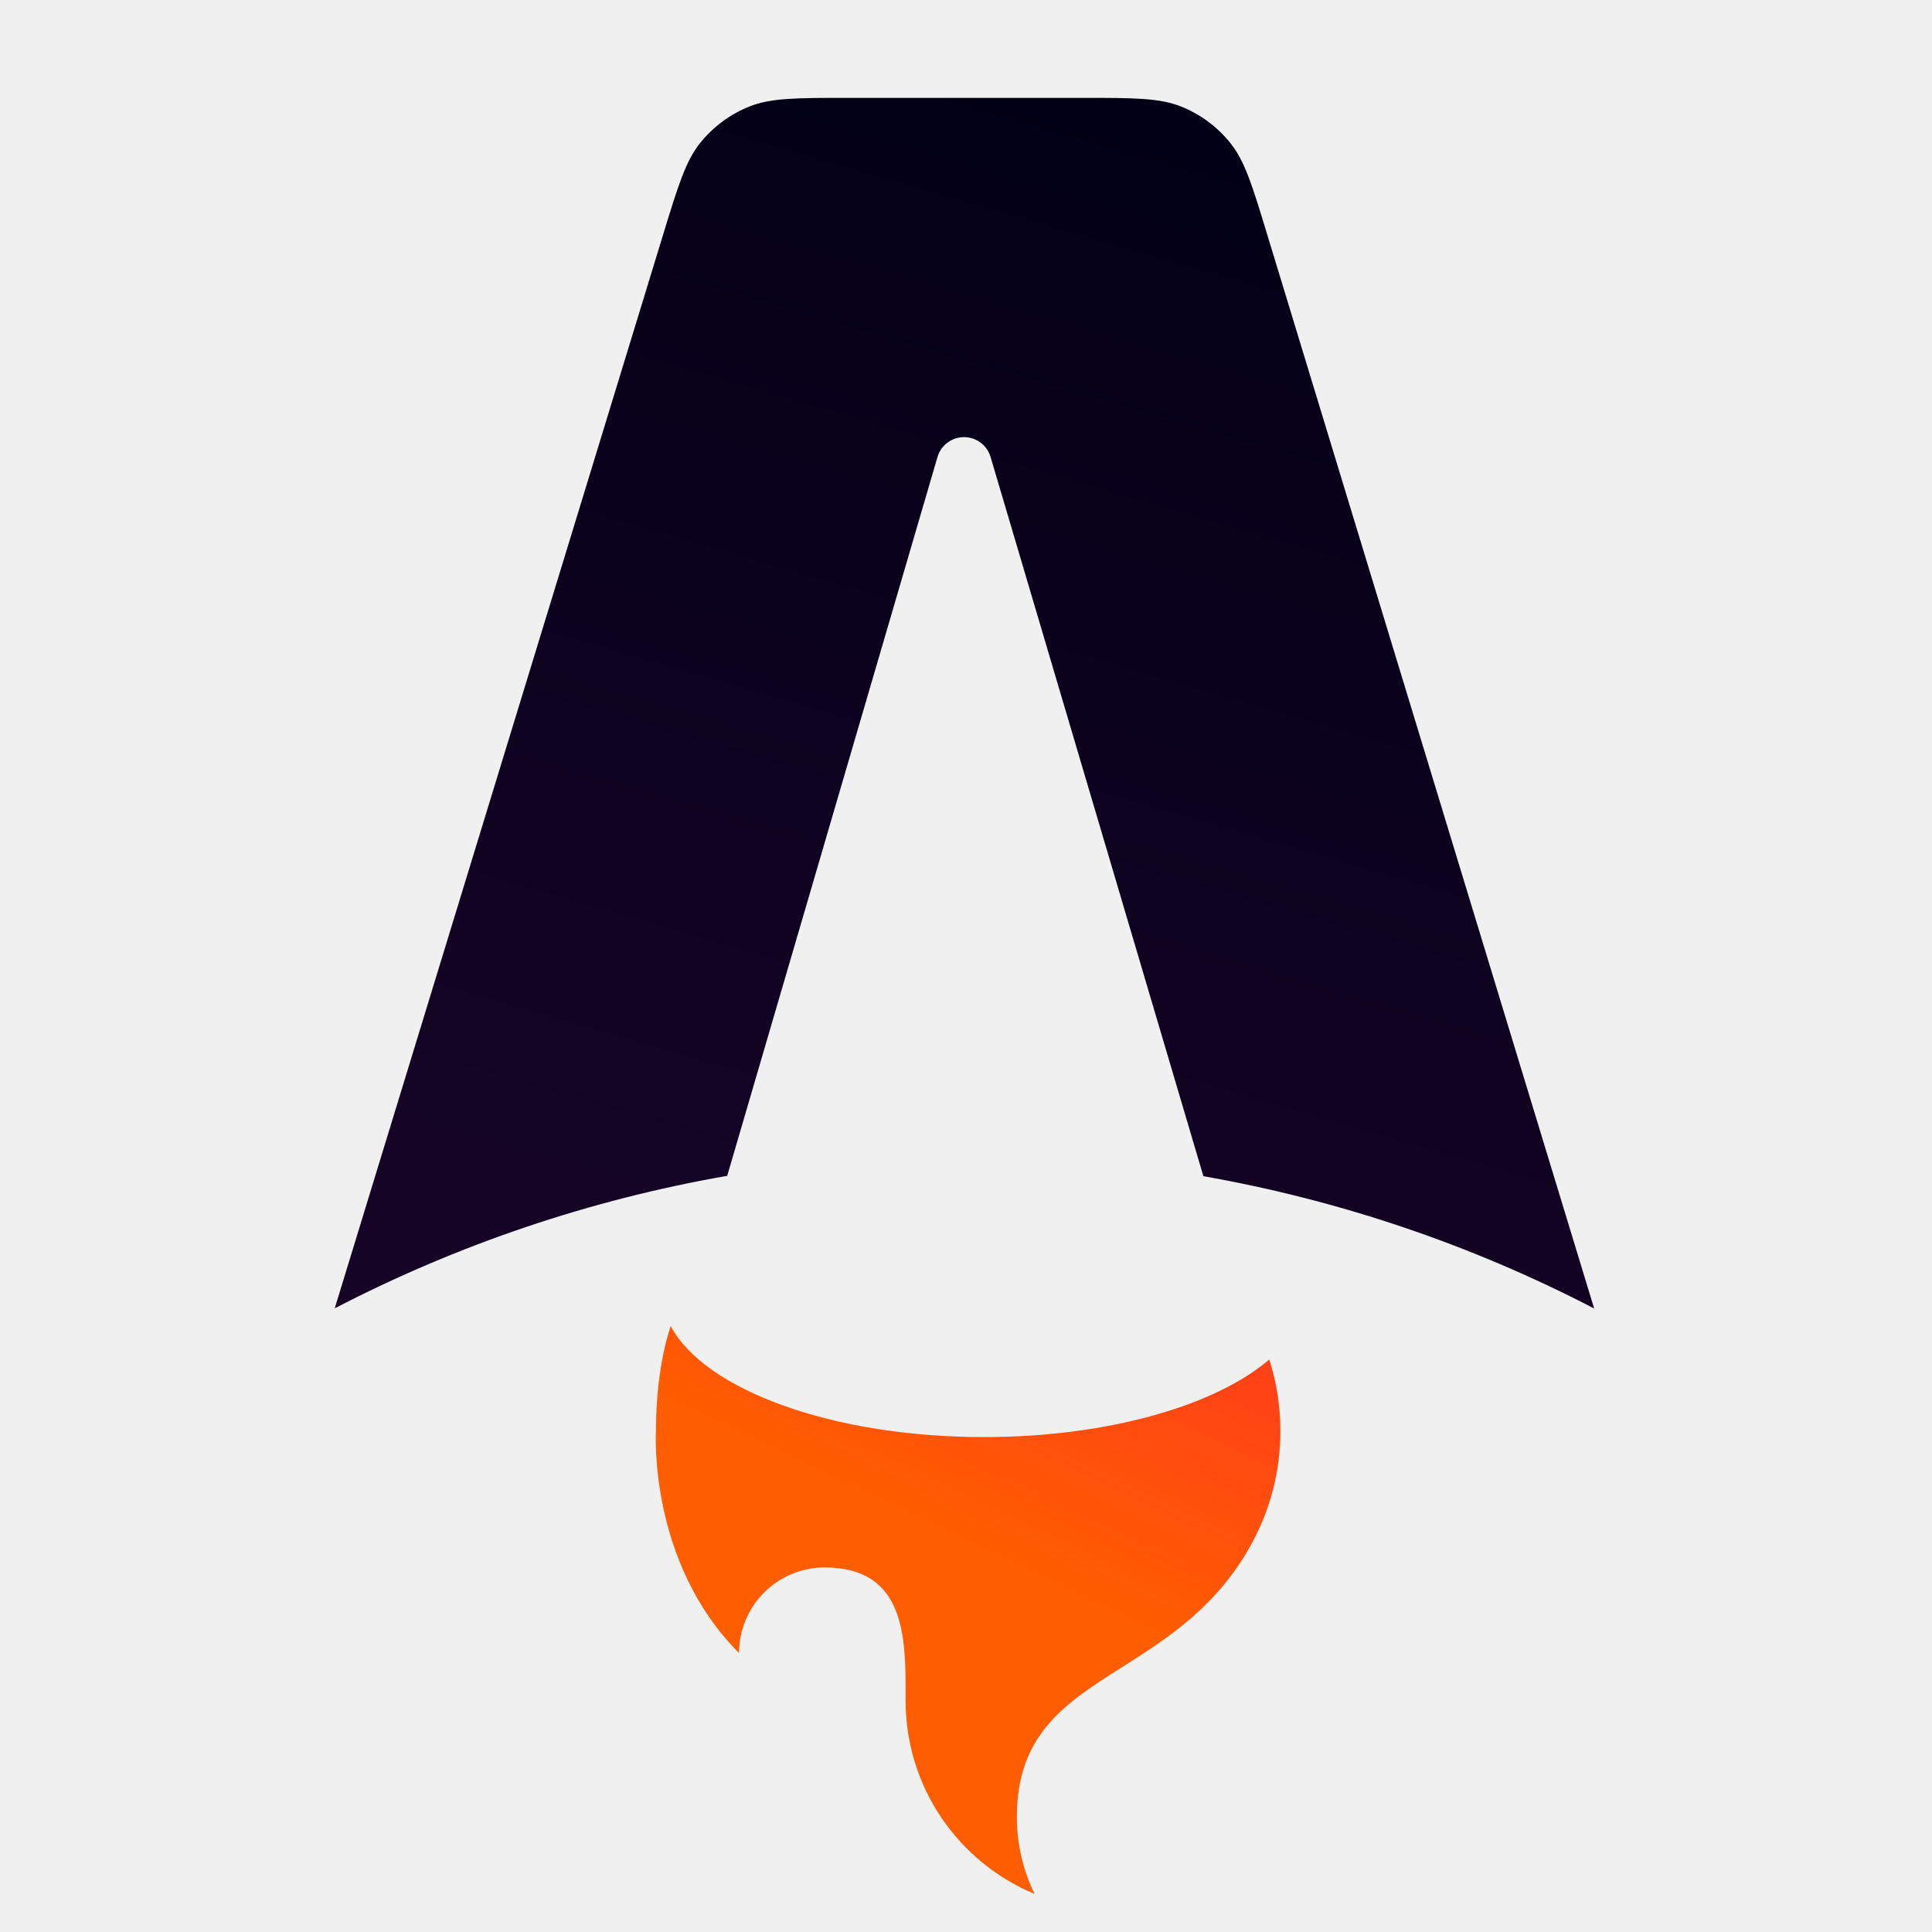
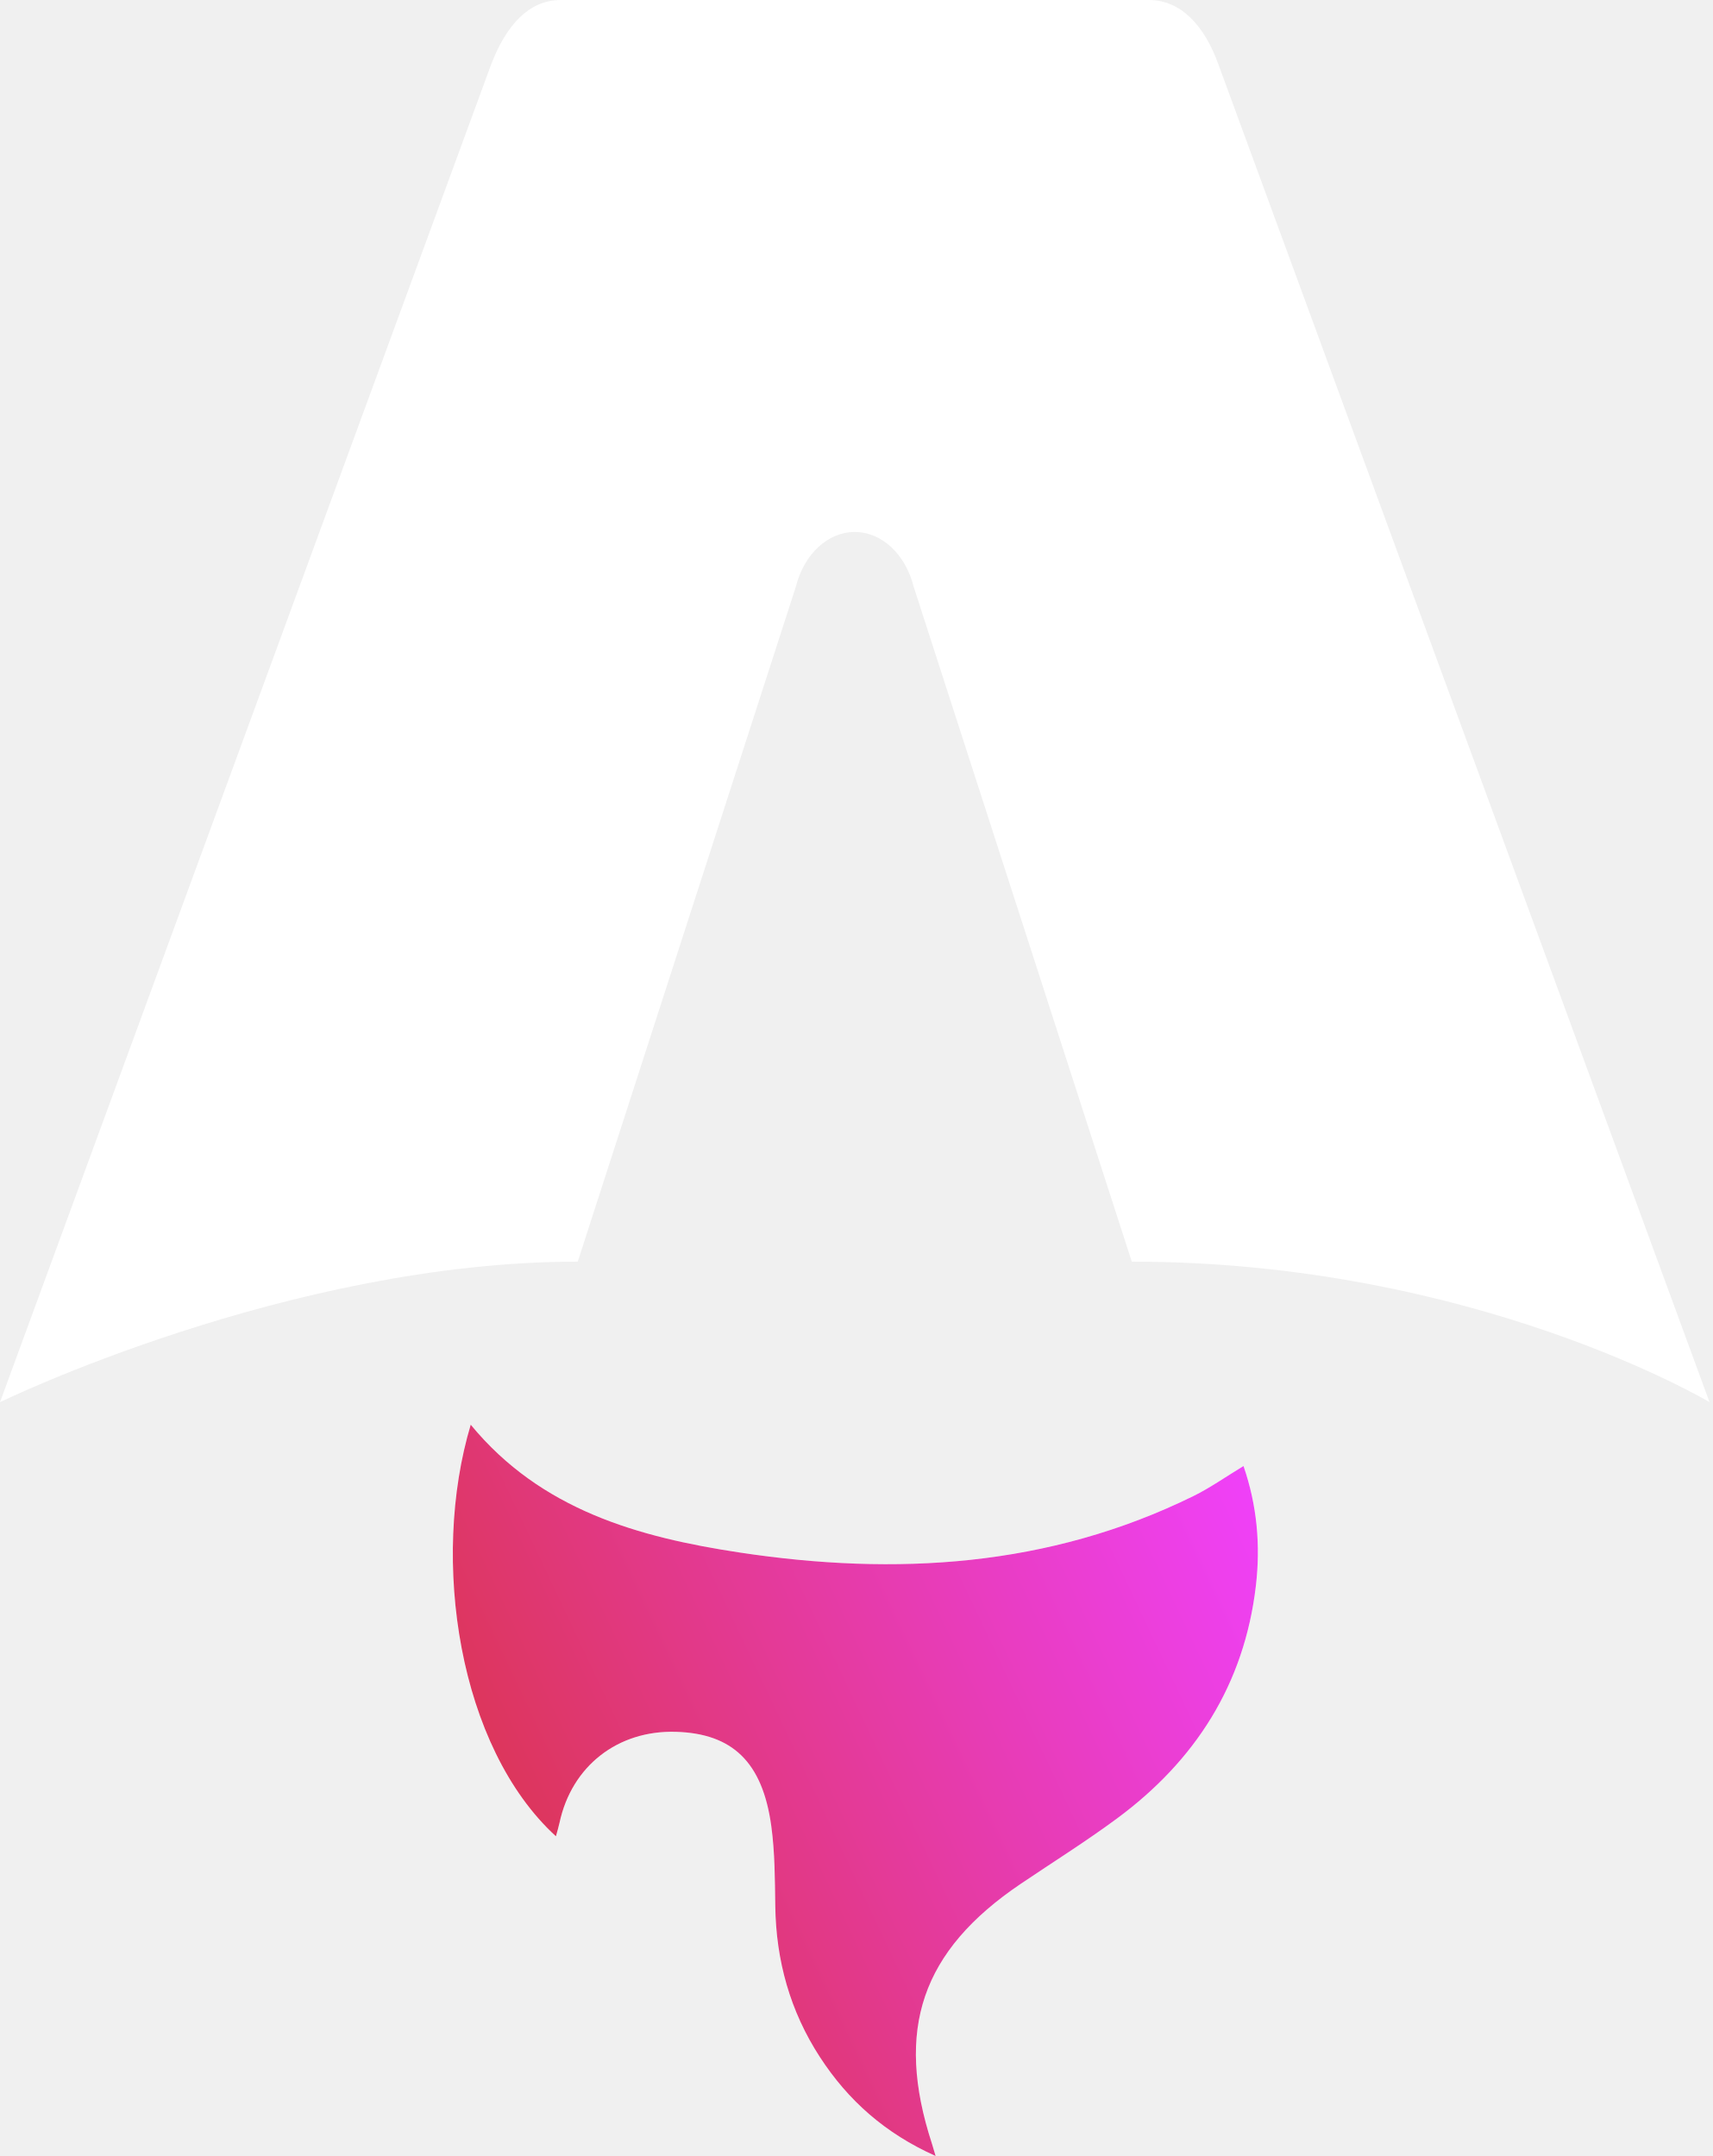
- <svg xmlns="http://www.w3.org/2000/svg" viewBox="0 0 128 128">
+ <svg xmlns="http://www.w3.org/2000/svg" width="85" height="107" viewBox="0 0 85 107" fill="none">
+   <path d="M27.589 91.136C22.756 86.718 21.344 77.433 23.358 70.707C26.85 74.948 31.689 76.291 36.7 77.05C44.438 78.22 52.036 77.782 59.223 74.246C60.045 73.841 60.805 73.303 61.704 72.757C62.378 74.714 62.553 76.689 62.318 78.7C61.745 83.596 59.309 87.378 55.433 90.245C53.883 91.392 52.244 92.417 50.643 93.498C45.726 96.821 44.396 100.718 46.243 106.386C46.287 106.525 46.327 106.663 46.426 107C43.916 105.876 42.082 104.24 40.684 102.089C39.209 99.819 38.507 97.308 38.47 94.591C38.451 93.269 38.451 91.934 38.273 90.631C37.839 87.453 36.347 86.03 33.536 85.948C30.652 85.864 28.37 87.647 27.765 90.455C27.719 90.671 27.652 90.884 27.585 91.134L27.589 91.136Z" fill="white" />
+   <path d="M27.589 91.136C22.756 86.718 21.344 77.433 23.358 70.707C26.85 74.948 31.689 76.291 36.7 77.05C44.438 78.22 52.036 77.782 59.223 74.246C60.045 73.841 60.805 73.303 61.704 72.757C62.378 74.714 62.553 76.689 62.318 78.7C61.745 83.596 59.309 87.378 55.433 90.245C53.883 91.392 52.244 92.417 50.643 93.498C45.726 96.821 44.396 100.718 46.243 106.386C46.287 106.525 46.327 106.663 46.426 107C43.916 105.876 42.082 104.24 40.684 102.089C39.209 99.819 38.507 97.308 38.47 94.591C38.451 93.269 38.451 91.934 38.273 90.631C37.839 87.453 36.347 86.03 33.536 85.948C30.652 85.864 28.37 87.647 27.765 90.455C27.719 90.671 27.652 90.884 27.585 91.134L27.589 91.136Z" fill="url(#paint0_linear_1_59)" />
+   <path d="M0 69.587C0 69.587 14.314 62.614 28.668 62.614L39.49 29.12C39.895 27.501 41.078 26.4 42.414 26.4C43.749 26.4 44.932 27.501 45.338 29.12L56.16 62.614C73.16 62.614 84.828 69.587 84.828 69.587C84.828 69.587 60.514 3.352 60.467 3.219C59.769 1.261 58.591 0 57.003 0H27.827C26.239 0 25.109 1.261 24.363 3.219C24.311 3.35 0 69.587 0 69.587Z" fill="white" />
  <defs>
-     <linearGradient id="a" x1="882.997" x2="638.955" y1="27.113" y2="866.902" gradientTransform="scale(.1)" gradientUnits="userSpaceOnUse">
-       <stop offset="0" stop-color="#000014" />
-       <stop offset="1" stop-color="#150426" />
-     </linearGradient>
-     <linearGradient id="b" x1="1001.68" x2="790.326" y1="652.45" y2="1094.91" gradientTransform="scale(.1)" gradientUnits="userSpaceOnUse">
-       <stop offset="0" stop-color="#ff1639" />
-       <stop offset="1" stop-color="#ff1639" stop-opacity="0" />
+     <linearGradient id="paint0_linear_1_59" x1="22.47" y1="107" x2="69.145" y2="84.947" gradientUnits="userSpaceOnUse">
+       <stop stop-color="#D83333" />
+       <stop offset="1" stop-color="#F041FF" />
    </linearGradient>
  </defs>
-   <path fill="url(#a)" d="M81.504 9.465c.973 1.207 1.469 2.836 2.457 6.09l21.656 71.136a90.079 90.079 0 0 0-25.89-8.765L65.629 30.28a1.833 1.833 0 0 0-3.52.004L48.18 77.902a90.104 90.104 0 0 0-26.003 8.778l21.758-71.14c.996-3.25 1.492-4.876 2.464-6.083a8.023 8.023 0 0 1 3.243-2.398c1.433-.575 3.136-.575 6.535-.575H71.72c3.402 0 5.105 0 6.543.579a7.988 7.988 0 0 1 3.242 2.402Zm0 0" />
-   <path fill="#ff5d01" d="M84.094 90.074c-3.57 3.055-10.696 5.137-18.903 5.137-10.07 0-18.515-3.137-20.754-7.356-.8 2.418-.98 5.184-.98 6.954 0 0-.527 8.675 5.508 14.71a5.671 5.671 0 0 1 5.672-5.671c5.37 0 5.367 4.683 5.363 8.488v.336c0 5.773 3.527 10.719 8.543 12.805a11.62 11.62 0 0 1-1.172-5.098c0-5.508 3.23-7.555 6.988-9.938 2.989-1.894 6.309-4 8.594-8.222a15.513 15.513 0 0 0 1.875-7.41 15.55 15.55 0 0 0-.734-4.735Zm0 0" />
-   <path fill="url(#b)" d="M84.094 90.074c-3.57 3.055-10.696 5.137-18.903 5.137-10.07 0-18.515-3.137-20.754-7.356-.8 2.418-.98 5.184-.98 6.954 0 0-.527 8.675 5.508 14.71a5.671 5.671 0 0 1 5.672-5.671c5.37 0 5.367 4.683 5.363 8.488v.336c0 5.773 3.527 10.719 8.543 12.805a11.62 11.62 0 0 1-1.172-5.098c0-5.508 3.23-7.555 6.988-9.938 2.989-1.894 6.309-4 8.594-8.222a15.513 15.513 0 0 0 1.875-7.41 15.55 15.55 0 0 0-.734-4.735Zm0 0" />
</svg>
